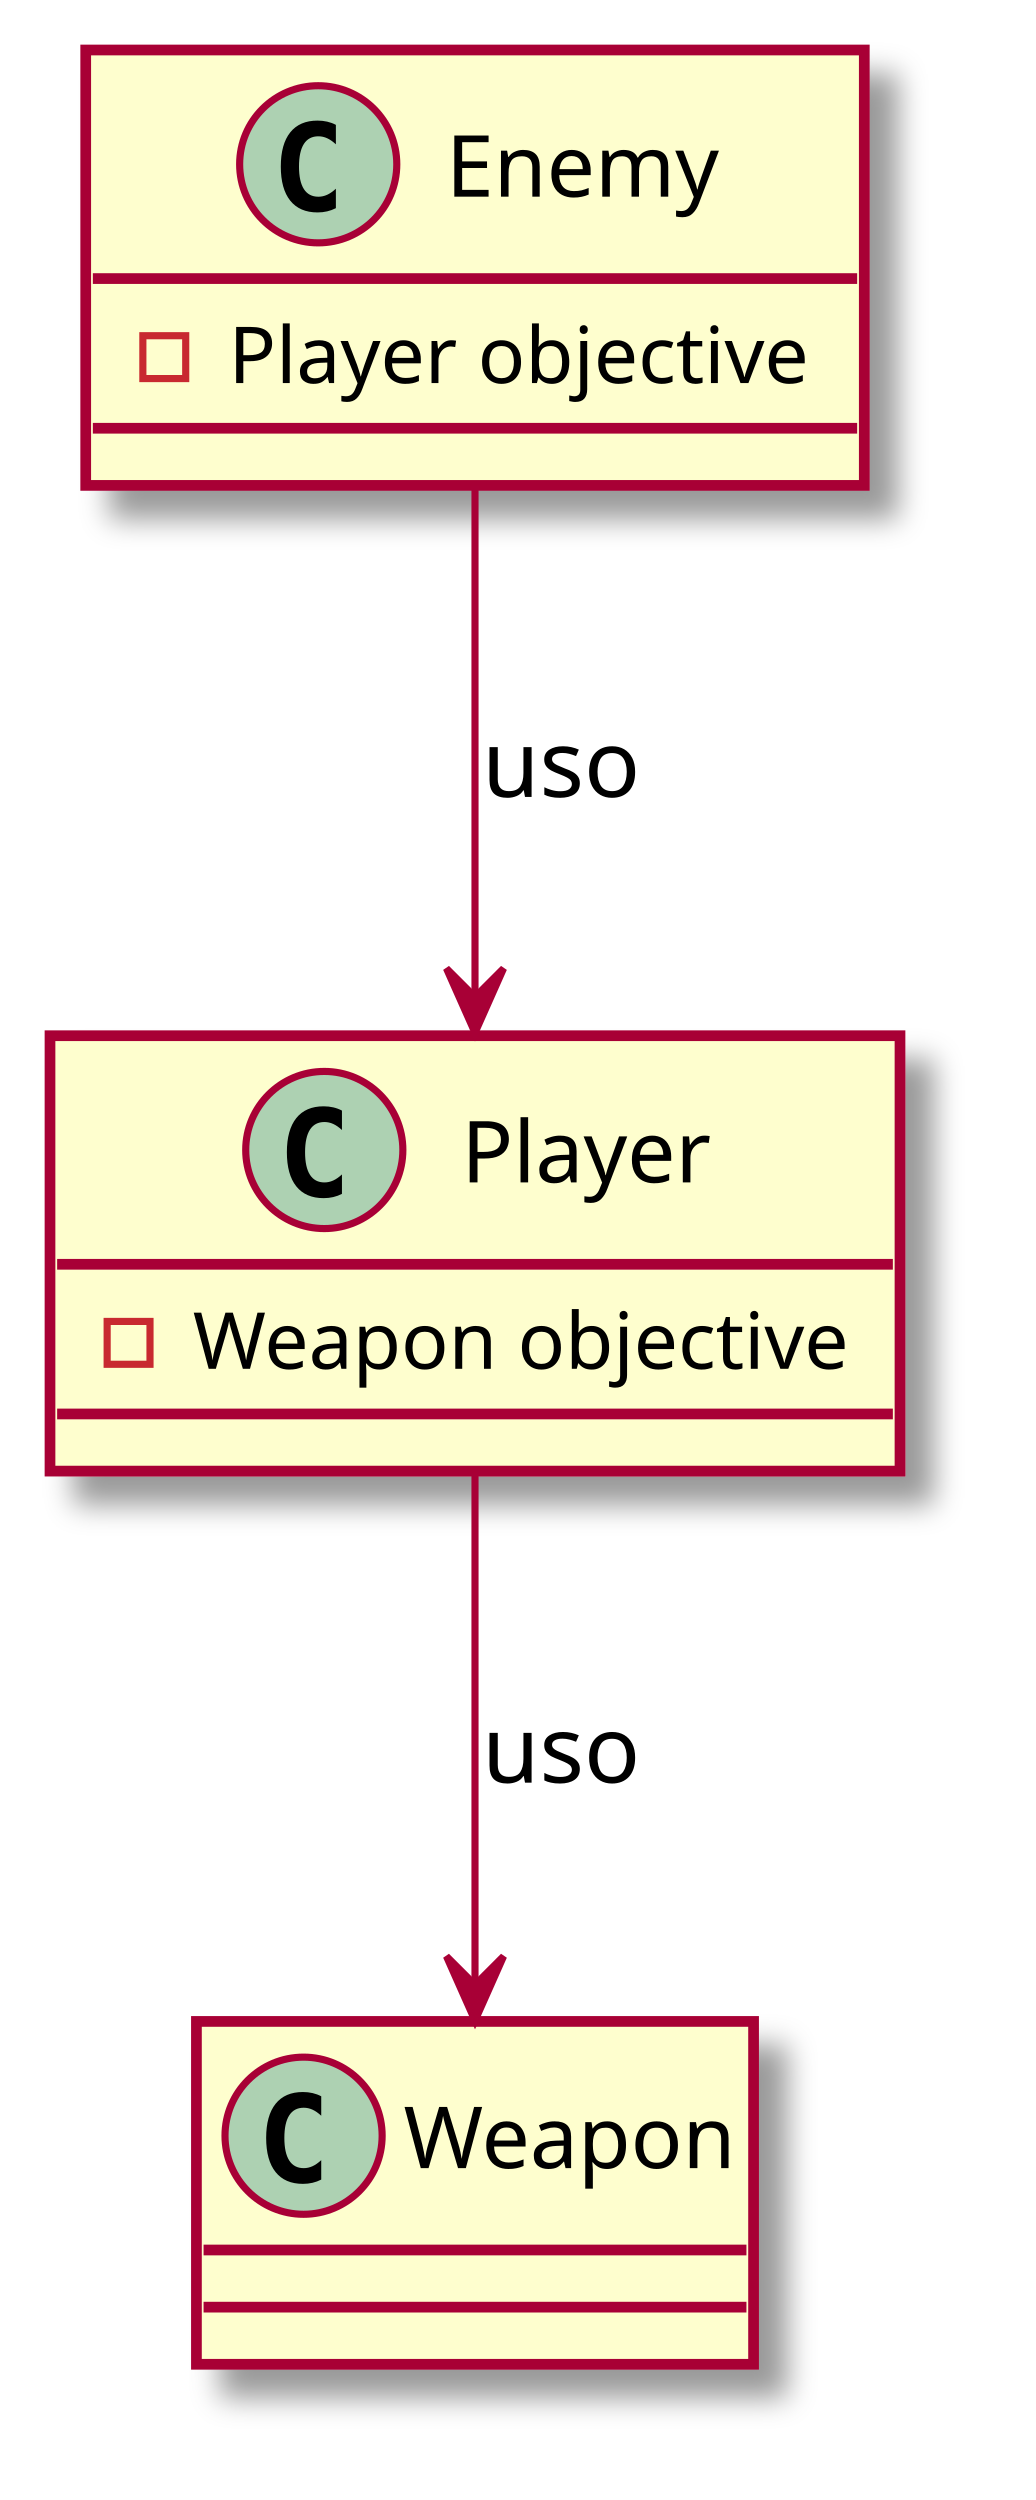
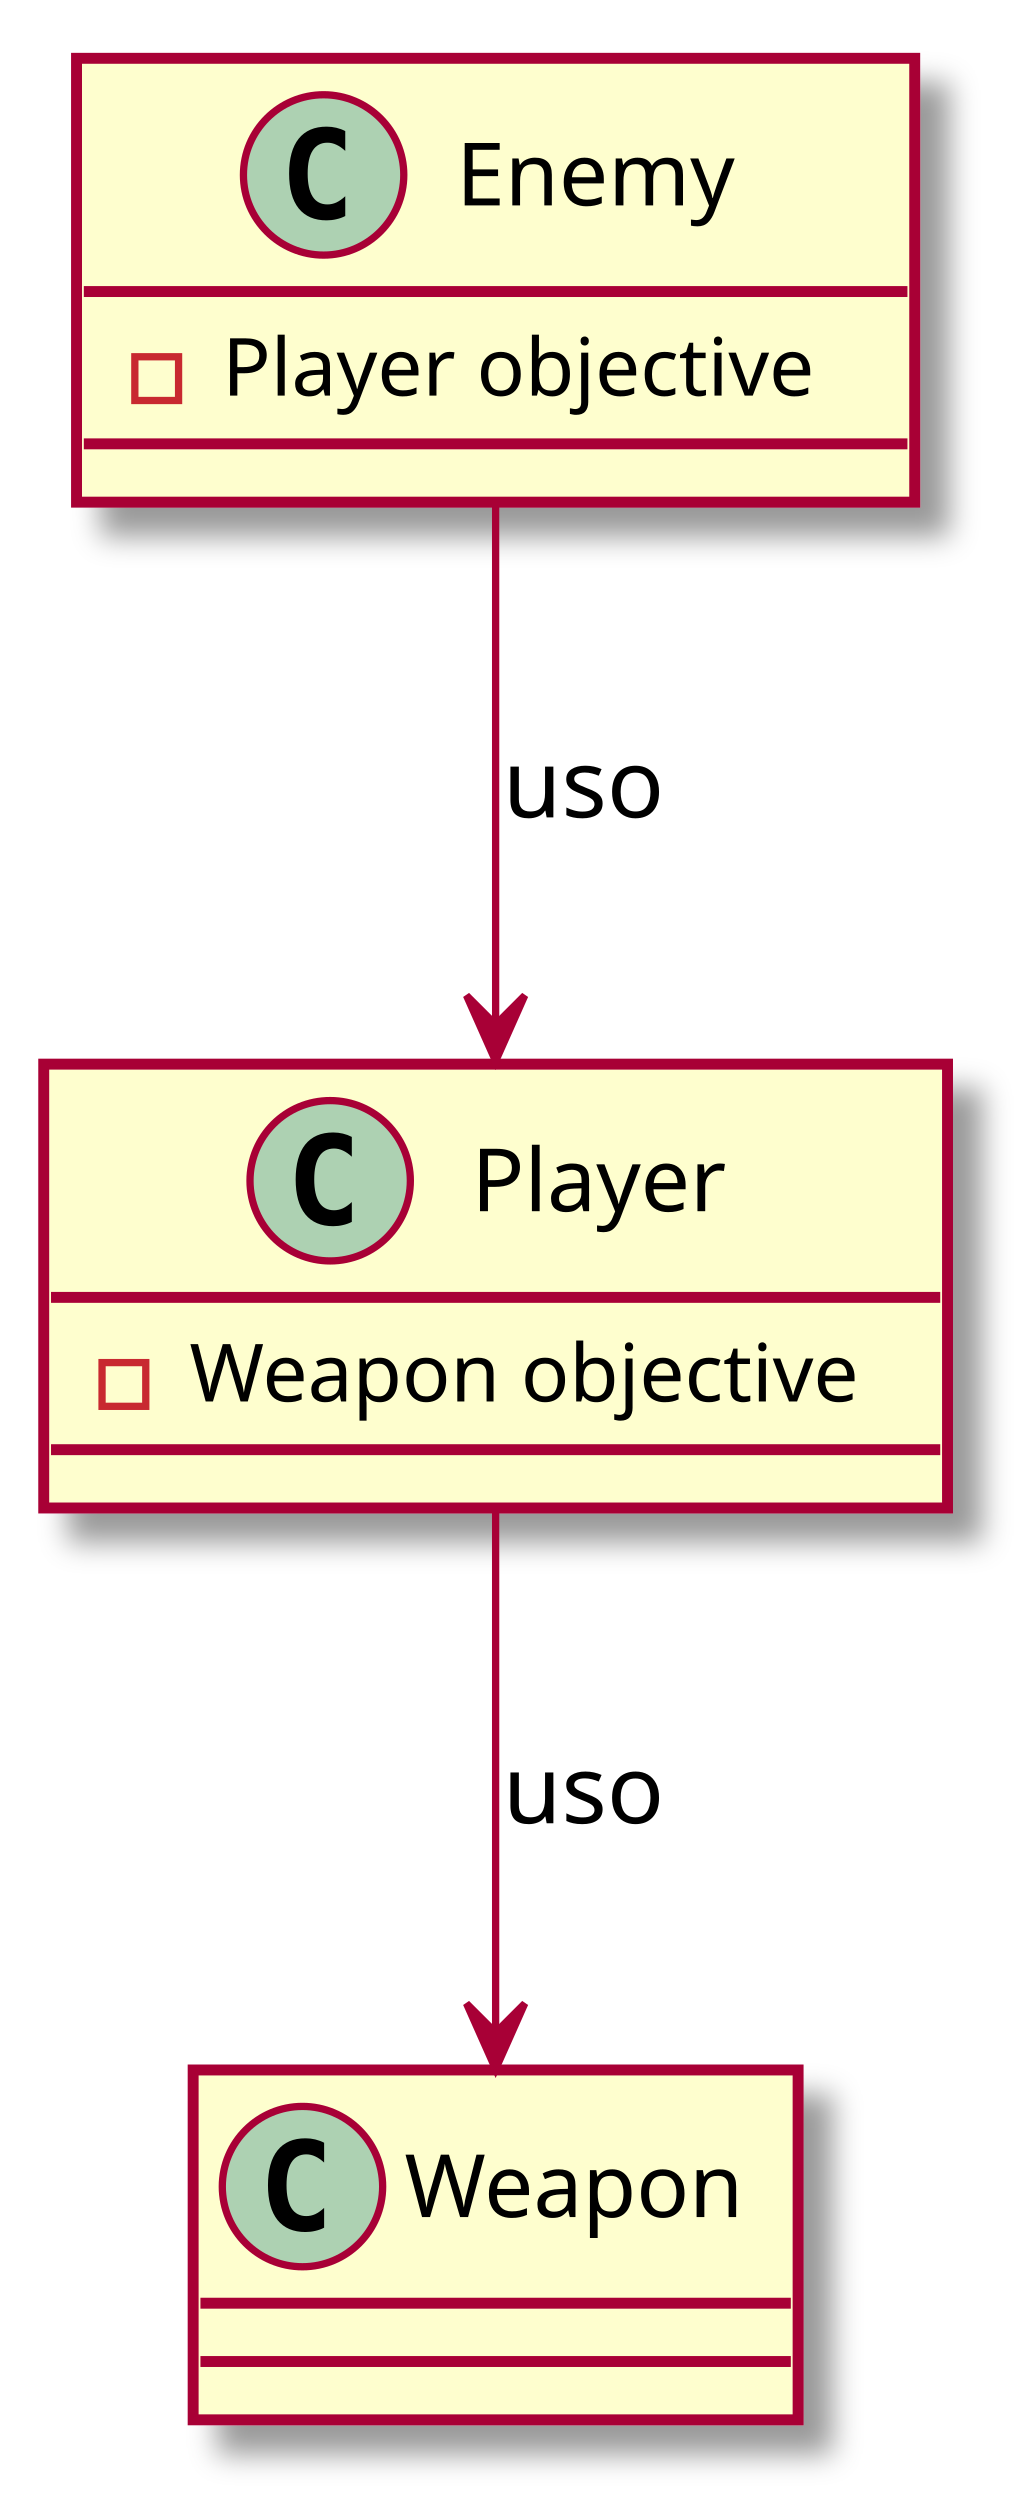
- <svg xmlns="http://www.w3.org/2000/svg" contentScriptType="application/ecmascript" contentStyleType="text/css" height="350px" preserveAspectRatio="none" style="width:145px;height:350px;" version="1.1" viewBox="0 0 145 350" width="145px" zoomAndPan="magnify">
+ <svg xmlns="http://www.w3.org/2000/svg" contentScriptType="application/ecmascript" contentStyleType="text/css" height="343px" preserveAspectRatio="none" style="width:141px;height:343px;" version="1.1" viewBox="0 0 141 343" width="141px" zoomAndPan="magnify">
  <defs>
    <filter height="300%" id="f11e0deik3tf66" width="300%" x="-1" y="-1">
      <feGaussianBlur result="blurOut" stdDeviation="2.0" />
      <feColorMatrix in="blurOut" result="blurOut2" type="matrix" values="0 0 0 0 0 0 0 0 0 0 0 0 0 0 0 0 0 0 .4 0" />
      <feOffset dx="4.0" dy="4.0" in="blurOut2" result="blurOut3" />
      <feBlend in="SourceGraphic" in2="blurOut3" mode="normal" />
    </filter>
  </defs>
  <g>
-     <rect codeLine="1" fill="#FEFECE" filter="url(#f11e0deik3tf66)" height="60.955" id="Enemy" style="stroke: #A80036; stroke-width: 1.5;" width="109" x="12" y="7" />
-     <ellipse cx="44.55" cy="23" fill="#ADD1B2" rx="11" ry="11" style="stroke: #A80036; stroke-width: 1.0;" />
-     <path d="M47.023,29.143 Q46.442,29.442 45.803,29.591 Q45.164,29.741 44.458,29.741 Q41.951,29.741 40.632,28.089 Q39.312,26.437 39.312,23.316 Q39.312,20.186 40.632,18.535 Q41.951,16.883 44.458,16.883 Q45.164,16.883 45.811,17.032 Q46.459,17.182 47.023,17.48 L47.023,20.203 Q46.392,19.622 45.799,19.352 Q45.205,19.082 44.574,19.082 Q43.23,19.082 42.545,20.149 Q41.86,21.216 41.86,23.316 Q41.86,25.408 42.545,26.474 Q43.23,27.541 44.574,27.541 Q45.205,27.541 45.799,27.271 Q46.392,27.002 47.023,26.42 Z " />
-     <text fill="#000000" font-family="sans-serif" font-size="12" lengthAdjust="spacingAndGlyphs" textLength="38" x="62.45" y="27.535">Enemy</text>
-     <line style="stroke: #A80036; stroke-width: 1.5;" x1="13" x2="120" y1="39" y2="39" />
-     <rect fill="none" height="6" style="stroke: #C82930; stroke-width: 1.0;" width="6" x="20" y="47" />
-     <text fill="#000000" font-family="sans-serif" font-size="11" lengthAdjust="spacingAndGlyphs" textLength="83" x="32" y="53.635">Player objective</text>
-     <line style="stroke: #A80036; stroke-width: 1.5;" x1="13" x2="120" y1="59.955" y2="59.955" />
-     <rect codeLine="4" fill="#FEFECE" filter="url(#f11e0deik3tf66)" height="60.955" id="Player" style="stroke: #A80036; stroke-width: 1.5;" width="119" x="7" y="145" />
-     <ellipse cx="45.4" cy="161" fill="#ADD1B2" rx="11" ry="11" style="stroke: #A80036; stroke-width: 1.0;" />
-     <path d="M47.873,167.143 Q47.292,167.442 46.653,167.591 Q46.014,167.741 45.308,167.741 Q42.801,167.741 41.481,166.089 Q40.162,164.437 40.162,161.316 Q40.162,158.186 41.481,156.535 Q42.801,154.883 45.308,154.883 Q46.014,154.883 46.661,155.032 Q47.309,155.182 47.873,155.481 L47.873,158.203 Q47.242,157.622 46.649,157.352 Q46.055,157.083 45.424,157.083 Q44.08,157.083 43.395,158.149 Q42.71,159.216 42.71,161.316 Q42.71,163.408 43.395,164.474 Q44.08,165.541 45.424,165.541 Q46.055,165.541 46.649,165.271 Q47.242,165.001 47.873,164.42 Z " />
-     <text fill="#000000" font-family="sans-serif" font-size="12" lengthAdjust="spacingAndGlyphs" textLength="35" x="64.6" y="165.535">Player</text>
-     <line style="stroke: #A80036; stroke-width: 1.5;" x1="8" x2="125" y1="177" y2="177" />
-     <rect fill="none" height="6" style="stroke: #C82930; stroke-width: 1.0;" width="6" x="15" y="185" />
-     <text fill="#000000" font-family="sans-serif" font-size="11" lengthAdjust="spacingAndGlyphs" textLength="93" x="27" y="191.635">Weapon objective</text>
-     <line style="stroke: #A80036; stroke-width: 1.5;" x1="8" x2="125" y1="197.955" y2="197.955" />
-     <rect fill="#FEFECE" filter="url(#f11e0deik3tf66)" height="48" id="Weapon" style="stroke: #A80036; stroke-width: 1.5;" width="78" x="27.5" y="283" />
-     <ellipse cx="42.5" cy="299" fill="#ADD1B2" rx="11" ry="11" style="stroke: #A80036; stroke-width: 1.0;" />
-     <path d="M44.973,305.143 Q44.392,305.442 43.753,305.591 Q43.114,305.741 42.408,305.741 Q39.901,305.741 38.581,304.089 Q37.262,302.437 37.262,299.316 Q37.262,296.187 38.581,294.535 Q39.901,292.883 42.408,292.883 Q43.114,292.883 43.761,293.032 Q44.409,293.182 44.973,293.481 L44.973,296.203 Q44.342,295.622 43.749,295.352 Q43.155,295.082 42.524,295.082 Q41.18,295.082 40.495,296.149 Q39.81,297.216 39.81,299.316 Q39.81,301.408 40.495,302.474 Q41.18,303.541 42.524,303.541 Q43.155,303.541 43.749,303.271 Q44.342,303.002 44.973,302.42 Z " />
-     <text fill="#000000" font-family="sans-serif" font-size="12" lengthAdjust="spacingAndGlyphs" textLength="46" x="56.5" y="303.535">Weapon</text>
-     <line style="stroke: #A80036; stroke-width: 1.5;" x1="28.5" x2="104.5" y1="315" y2="315" />
-     <line style="stroke: #A80036; stroke-width: 1.5;" x1="28.5" x2="104.5" y1="323" y2="323" />
-     <path codeLine="7" d="M66.5,206.21 C66.5,227.69 66.5,256.53 66.5,277.68 " fill="none" id="Player-to-Weapon" style="stroke: #A80036; stroke-width: 1.0;" />
-     <polygon fill="#A80036" points="66.5,282.88,70.5,273.88,66.5,277.88,62.5,273.88,66.5,282.88" style="stroke: #A80036; stroke-width: 1.0;" />
-     <text fill="#000000" font-family="sans-serif" font-size="13" lengthAdjust="spacingAndGlyphs" textLength="23" x="67.5" y="249.568">uso</text>
-     <path codeLine="8" d="M66.5,68.01 C66.5,88.98 66.5,117.24 66.5,139.38 " fill="none" id="Enemy-to-Player" style="stroke: #A80036; stroke-width: 1.0;" />
-     <polygon fill="#A80036" points="66.5,144.58,70.5,135.58,66.5,139.58,62.5,135.58,66.5,144.58" style="stroke: #A80036; stroke-width: 1.0;" />
-     <text fill="#000000" font-family="sans-serif" font-size="13" lengthAdjust="spacingAndGlyphs" textLength="23" x="67.5" y="111.568">uso</text>
+     <rect fill="#FEFECE" filter="url(#f11e0deik3tf66)" height="60.896" id="Enemy" style="stroke: #A80036; stroke-width: 1.5;" width="115" x="10.5" y="8" />
+     <ellipse cx="44.4" cy="24" fill="#ADD1B2" rx="11" ry="11" style="stroke: #A80036; stroke-width: 1.0;" />
+     <path d="M47.369,29.641 Q46.791,29.938 46.15,30.078 Q45.509,30.234 44.806,30.234 Q42.306,30.234 40.978,28.594 Q39.666,26.938 39.666,23.812 Q39.666,20.688 40.978,19.031 Q42.306,17.375 44.806,17.375 Q45.509,17.375 46.15,17.531 Q46.806,17.688 47.369,17.984 L47.369,20.703 Q46.744,20.125 46.15,19.859 Q45.556,19.578 44.931,19.578 Q43.587,19.578 42.9,20.656 Q42.212,21.719 42.212,23.812 Q42.212,25.906 42.9,26.984 Q43.587,28.047 44.931,28.047 Q45.556,28.047 46.15,27.781 Q46.744,27.5 47.369,26.922 L47.369,29.641 Z " />
+     <text fill="#000000" font-family="sans-serif" font-size="12" lengthAdjust="spacingAndGlyphs" textLength="41" x="62.6" y="28.181">Enemy</text>
+     <line style="stroke: #A80036; stroke-width: 1.5;" x1="11.5" x2="124.5" y1="40" y2="40" />
+     <rect fill="none" height="6" style="stroke: #C82930; stroke-width: 1.0;" width="6" x="18.5" y="48.948" />
+     <text fill="#000000" font-family="sans-serif" font-size="11" lengthAdjust="spacingAndGlyphs" textLength="89" x="30.5" y="54.28">Player objective</text>
+     <line style="stroke: #A80036; stroke-width: 1.5;" x1="11.5" x2="124.5" y1="60.896" y2="60.896" />
+     <rect fill="#FEFECE" filter="url(#f11e0deik3tf66)" height="60.896" id="Player" style="stroke: #A80036; stroke-width: 1.5;" width="124" x="6" y="146" />
+     <ellipse cx="45.3" cy="162" fill="#ADD1B2" rx="11" ry="11" style="stroke: #A80036; stroke-width: 1.0;" />
+     <path d="M48.269,167.641 Q47.691,167.938 47.05,168.078 Q46.409,168.234 45.706,168.234 Q43.206,168.234 41.878,166.594 Q40.566,164.938 40.566,161.812 Q40.566,158.688 41.878,157.031 Q43.206,155.375 45.706,155.375 Q46.409,155.375 47.05,155.531 Q47.706,155.688 48.269,155.984 L48.269,158.703 Q47.644,158.125 47.05,157.859 Q46.456,157.578 45.831,157.578 Q44.487,157.578 43.8,158.656 Q43.112,159.719 43.112,161.812 Q43.112,163.906 43.8,164.984 Q44.487,166.047 45.831,166.047 Q46.456,166.047 47.05,165.781 Q47.644,165.5 48.269,164.922 L48.269,167.641 Z " />
+     <text fill="#000000" font-family="sans-serif" font-size="12" lengthAdjust="spacingAndGlyphs" textLength="38" x="64.7" y="166.181">Player</text>
+     <line style="stroke: #A80036; stroke-width: 1.5;" x1="7" x2="129" y1="178" y2="178" />
+     <rect fill="none" height="6" style="stroke: #C82930; stroke-width: 1.0;" width="6" x="14" y="186.948" />
+     <text fill="#000000" font-family="sans-serif" font-size="11" lengthAdjust="spacingAndGlyphs" textLength="98" x="26" y="192.28">Weapon objective</text>
+     <line style="stroke: #A80036; stroke-width: 1.5;" x1="7" x2="129" y1="198.896" y2="198.896" />
+     <rect fill="#FEFECE" filter="url(#f11e0deik3tf66)" height="48" id="Weapon" style="stroke: #A80036; stroke-width: 1.5;" width="83" x="26.5" y="284" />
+     <ellipse cx="41.5" cy="300" fill="#ADD1B2" rx="11" ry="11" style="stroke: #A80036; stroke-width: 1.0;" />
+     <path d="M44.469,305.641 Q43.891,305.938 43.25,306.078 Q42.609,306.234 41.906,306.234 Q39.406,306.234 38.078,304.594 Q36.766,302.938 36.766,299.812 Q36.766,296.688 38.078,295.031 Q39.406,293.375 41.906,293.375 Q42.609,293.375 43.25,293.531 Q43.906,293.688 44.469,293.984 L44.469,296.703 Q43.844,296.125 43.25,295.859 Q42.656,295.578 42.031,295.578 Q40.688,295.578 40,296.656 Q39.312,297.719 39.312,299.812 Q39.312,301.906 40,302.984 Q40.688,304.047 42.031,304.047 Q42.656,304.047 43.25,303.781 Q43.844,303.5 44.469,302.922 L44.469,305.641 Z " />
+     <text fill="#000000" font-family="sans-serif" font-size="12" lengthAdjust="spacingAndGlyphs" textLength="51" x="55.5" y="304.181">Weapon</text>
+     <line style="stroke: #A80036; stroke-width: 1.5;" x1="27.5" x2="108.5" y1="316" y2="316" />
+     <line style="stroke: #A80036; stroke-width: 1.5;" x1="27.5" x2="108.5" y1="324" y2="324" />
+     <path d="M68,207.21 C68,228.69 68,257.53 68,278.68 " fill="none" id="Player-Weapon" style="stroke: #A80036; stroke-width: 1.0;" />
+     <polygon fill="#A80036" points="68,283.88,72,274.88,68,278.88,64,274.88,68,283.88" style="stroke: #A80036; stroke-width: 1.0;" />
+     <text fill="#000000" font-family="sans-serif" font-size="13" lengthAdjust="spacingAndGlyphs" textLength="23" x="69" y="250.149">uso</text>
+     <path d="M68,69.01 C68,89.98 68,118.24 68,140.38 " fill="none" id="Enemy-Player" style="stroke: #A80036; stroke-width: 1.0;" />
+     <polygon fill="#A80036" points="68,145.58,72,136.58,68,140.58,64,136.58,68,145.58" style="stroke: #A80036; stroke-width: 1.0;" />
+     <text fill="#000000" font-family="sans-serif" font-size="13" lengthAdjust="spacingAndGlyphs" textLength="23" x="69" y="112.149">uso</text>
  </g>
</svg>
